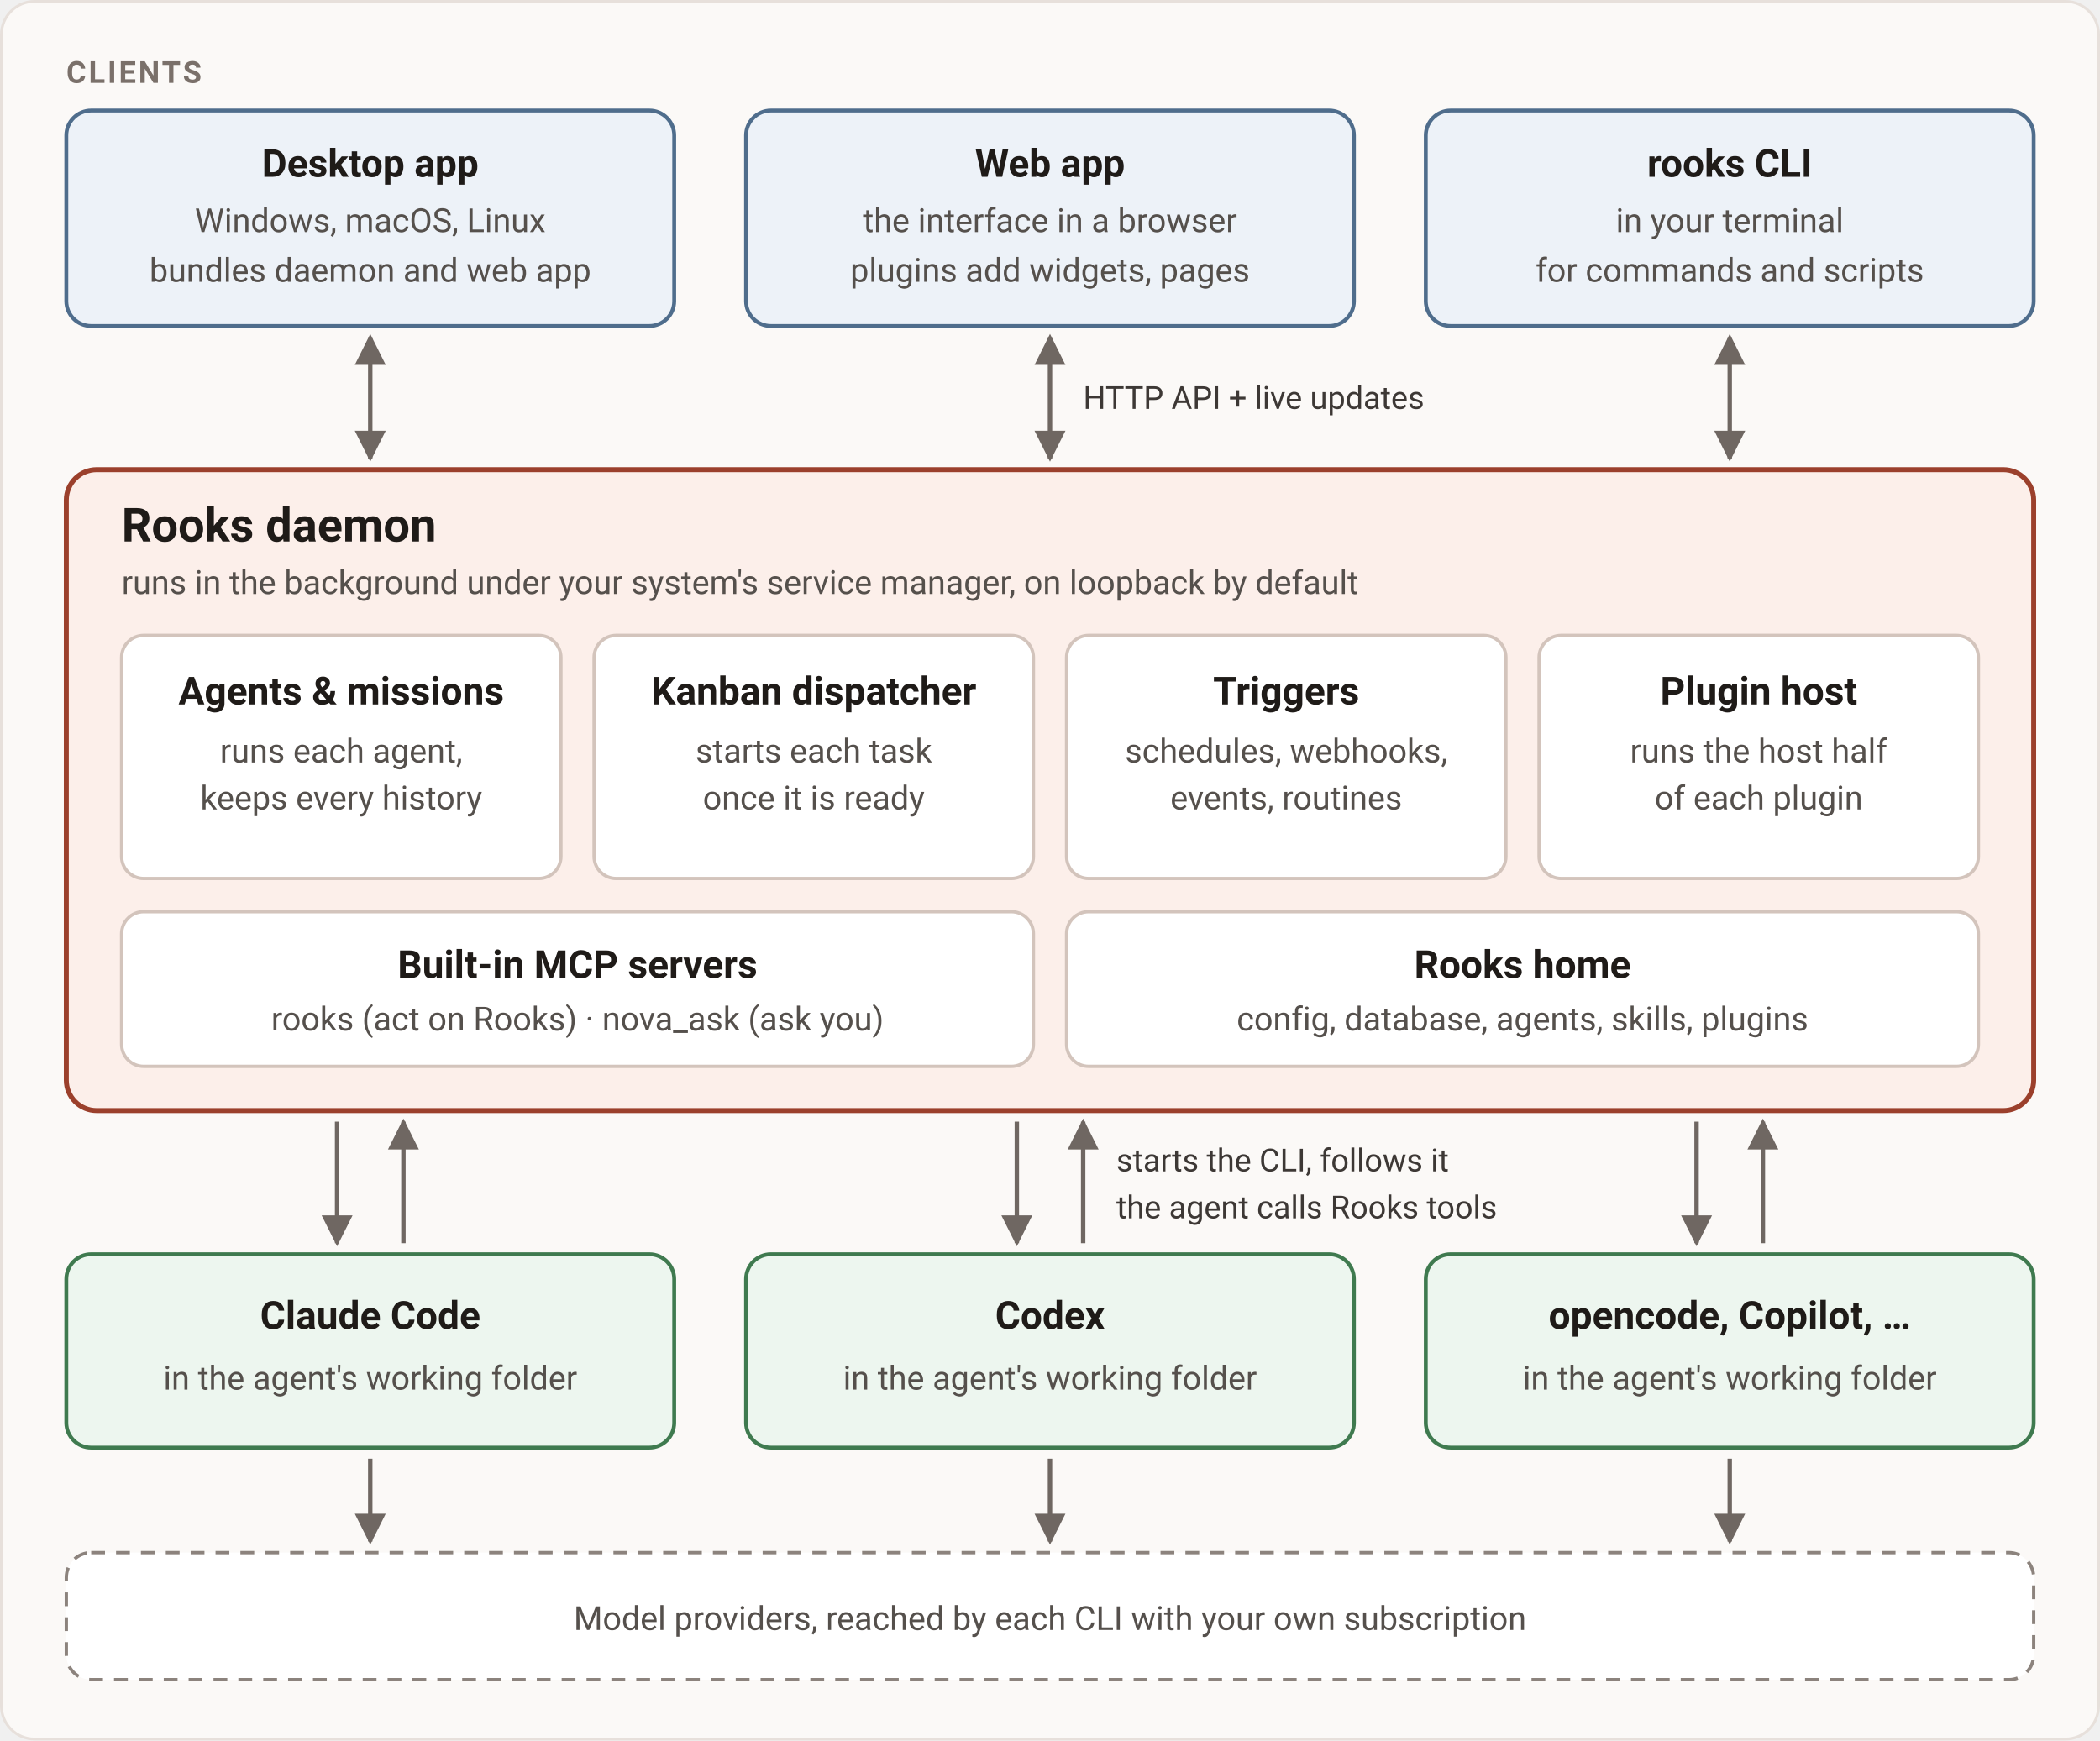
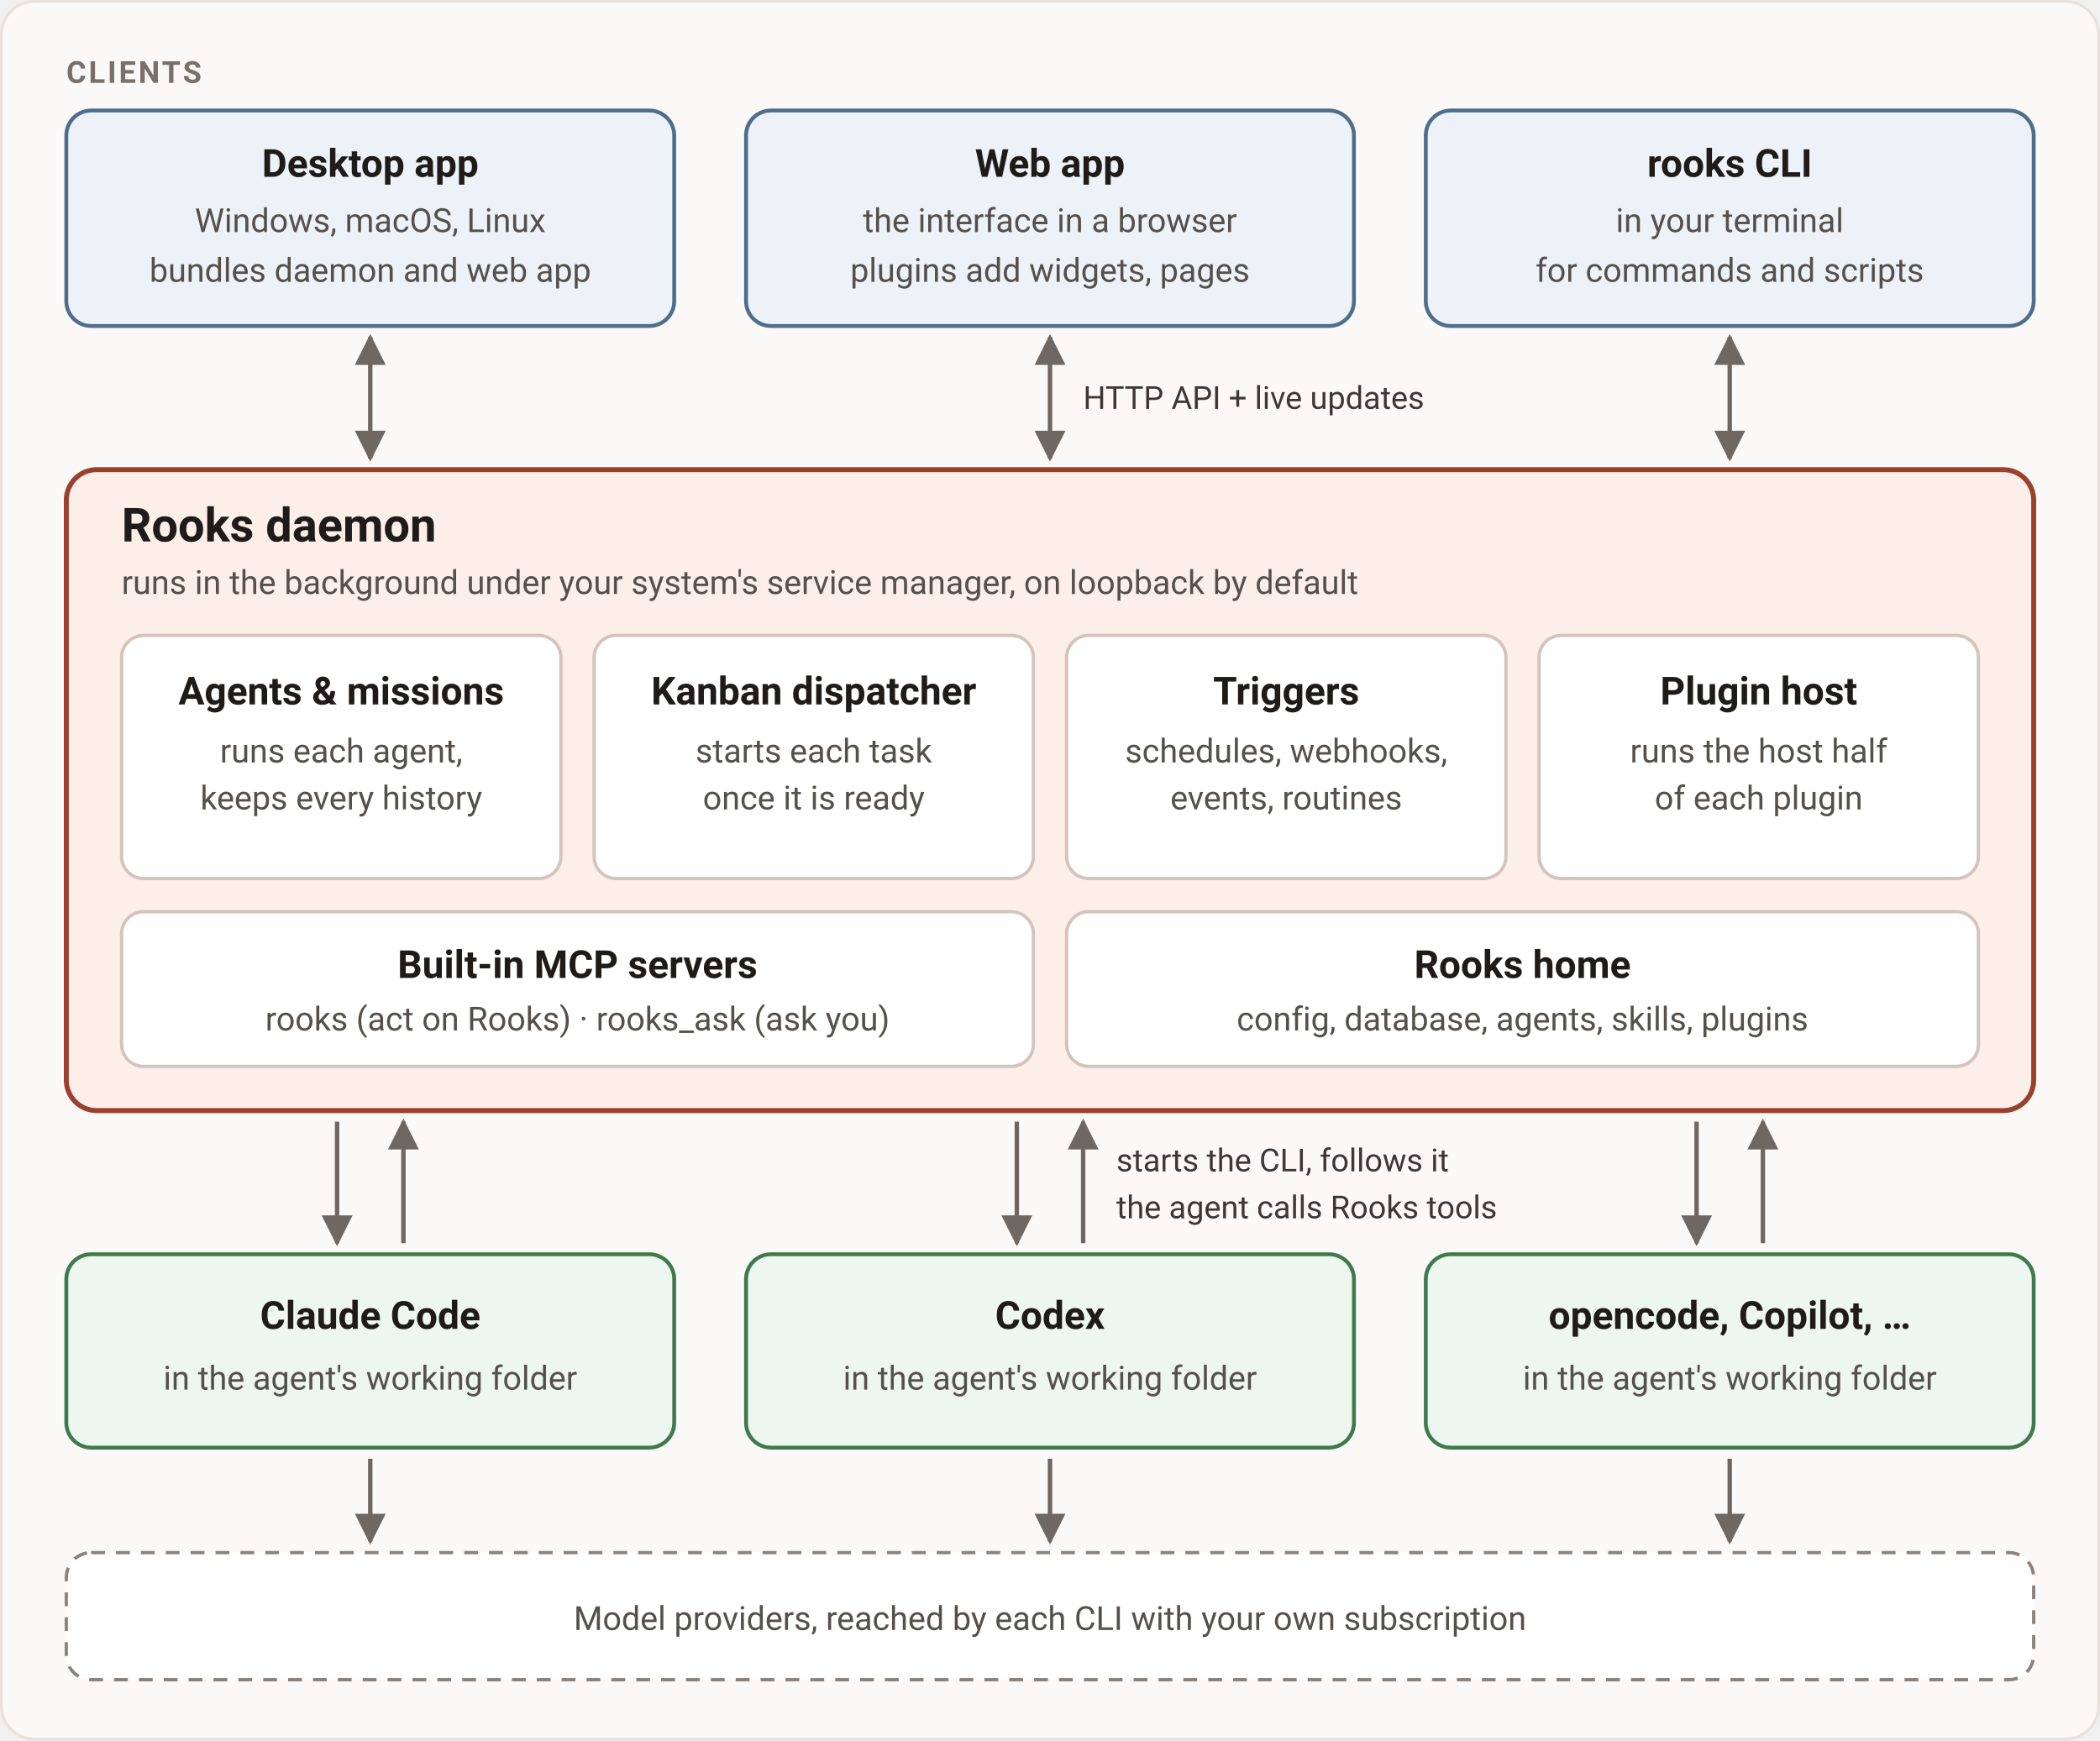
<svg xmlns="http://www.w3.org/2000/svg" viewBox="0 0 760 630" width="760" height="630" role="img" aria-labelledby="title desc">
  <style>
    text { font-family: system-ui, -apple-system, "Segoe UI", Roboto, sans-serif; fill: #1f1b18; }
    .t { font-size: 14px; font-weight: 650; }
    .h { font-size: 17px; font-weight: 700; }
    .s { font-size: 12px; fill: #55504c; }
    .k { font-size: 11px; font-weight: 600; letter-spacing: 0.08em; fill: #7a706a; }
    .l { font-size: 11.5px; fill: #3d3835; }
    .ar { stroke: #6f6762; stroke-width: 1.6; fill: none; }
    .client { fill: #edf2f8; stroke: #4f6d8c; stroke-width: 1.4; }
    .daemon { fill: #fcefea; stroke: #9b402c; stroke-width: 1.8; }
    .part { fill: #ffffff; stroke: #d3c4bc; stroke-width: 1.2; }
    .agent { fill: #edf6ef; stroke: #3f7a4f; stroke-width: 1.4; }
    .ext { fill: #ffffff; stroke: #8c837d; stroke-width: 1.2; stroke-dasharray: 5 4; }
  </style>
  <defs>
    <marker id="arrow" viewBox="0 0 10 10" refX="9" refY="5" markerWidth="7" markerHeight="7" orient="auto-start-reverse">
      <path d="M0 0L10 5L0 10z" fill="#6f6762" />
    </marker>
  </defs>
  <rect x="0.5" y="0.5" width="759" height="629" rx="12" fill="#fbf9f7" stroke="#e7e0db" />
  <text class="k" x="24" y="30">CLIENTS</text>
  <rect class="client" x="24" y="40" width="220" height="78" rx="9" />
  <text class="t" x="134" y="64" text-anchor="middle">Desktop app</text>
  <text class="s" x="134" y="84" text-anchor="middle">Windows, macOS, Linux</text>
  <text class="s" x="134" y="102" text-anchor="middle">bundles daemon and web app</text>
  <rect class="client" x="270" y="40" width="220" height="78" rx="9" />
  <text class="t" x="380" y="64" text-anchor="middle">Web app</text>
  <text class="s" x="380" y="84" text-anchor="middle">the interface in a browser</text>
  <text class="s" x="380" y="102" text-anchor="middle">plugins add widgets, pages</text>
  <rect class="client" x="516" y="40" width="220" height="78" rx="9" />
  <text class="t" x="626" y="64" text-anchor="middle">rooks CLI</text>
  <text class="s" x="626" y="84" text-anchor="middle">in your terminal</text>
  <text class="s" x="626" y="102" text-anchor="middle">for commands and scripts</text>
  <path class="ar" d="M134 122V166" marker-start="url(#arrow)" marker-end="url(#arrow)" />
  <path class="ar" d="M380 122V166" marker-start="url(#arrow)" marker-end="url(#arrow)" />
  <path class="ar" d="M626 122V166" marker-start="url(#arrow)" marker-end="url(#arrow)" />
  <text class="l" x="392" y="148">HTTP API + live updates</text>
  <rect class="daemon" x="24" y="170" width="712" height="232" rx="11" />
  <text class="h" x="44" y="196">Rooks daemon</text>
  <text class="s" x="44" y="215">runs in the background under your system's service manager, on loopback by default</text>
  <rect class="part" x="44" y="230" width="159" height="88" rx="8" />
  <text class="t" x="123.5" y="255" text-anchor="middle">Agents &amp; missions</text>
  <text class="s" x="123.5" y="276" text-anchor="middle">runs each agent,</text>
  <text class="s" x="123.5" y="293" text-anchor="middle">keeps every history</text>
  <rect class="part" x="215" y="230" width="159" height="88" rx="8" />
  <text class="t" x="294.5" y="255" text-anchor="middle">Kanban dispatcher</text>
  <text class="s" x="294.5" y="276" text-anchor="middle">starts each task</text>
  <text class="s" x="294.5" y="293" text-anchor="middle">once it is ready</text>
  <rect class="part" x="386" y="230" width="159" height="88" rx="8" />
  <text class="t" x="465.5" y="255" text-anchor="middle">Triggers</text>
  <text class="s" x="465.5" y="276" text-anchor="middle">schedules, webhooks,</text>
  <text class="s" x="465.5" y="293" text-anchor="middle">events, routines</text>
  <rect class="part" x="557" y="230" width="159" height="88" rx="8" />
  <text class="t" x="636.5" y="255" text-anchor="middle">Plugin host</text>
  <text class="s" x="636.5" y="276" text-anchor="middle">runs the host half</text>
  <text class="s" x="636.5" y="293" text-anchor="middle">of each plugin</text>
  <rect class="part" x="44" y="330" width="330" height="56" rx="8" />
  <text class="t" x="209" y="354" text-anchor="middle">Built-in MCP servers</text>
-   <text class="s" x="209" y="373" text-anchor="middle">rooks (act on Rooks) · nova_ask (ask you)</text>
+   <text class="s" x="209" y="373" text-anchor="middle">rooks (act on Rooks) · rooks_ask (ask you)</text>
  <rect class="part" x="386" y="330" width="330" height="56" rx="8" />
  <text class="t" x="551" y="354" text-anchor="middle">Rooks home</text>
  <text class="s" x="551" y="373" text-anchor="middle">config, database, agents, skills, plugins</text>
  <path class="ar" d="M122 406V450" marker-end="url(#arrow)" />
  <path class="ar" d="M146 450V406" marker-end="url(#arrow)" />
  <path class="ar" d="M368 406V450" marker-end="url(#arrow)" />
  <path class="ar" d="M392 450V406" marker-end="url(#arrow)" />
  <path class="ar" d="M614 406V450" marker-end="url(#arrow)" />
  <path class="ar" d="M638 450V406" marker-end="url(#arrow)" />
  <text class="l" x="404" y="424">starts the CLI, follows it</text>
  <text class="l" x="404" y="441">the agent calls Rooks tools</text>
  <rect class="agent" x="24" y="454" width="220" height="70" rx="9" />
  <text class="t" x="134" y="481" text-anchor="middle">Claude Code</text>
  <text class="s" x="134" y="503" text-anchor="middle">in the agent's working folder</text>
  <rect class="agent" x="270" y="454" width="220" height="70" rx="9" />
  <text class="t" x="380" y="481" text-anchor="middle">Codex</text>
  <text class="s" x="380" y="503" text-anchor="middle">in the agent's working folder</text>
  <rect class="agent" x="516" y="454" width="220" height="70" rx="9" />
  <text class="t" x="626" y="481" text-anchor="middle">opencode, Copilot, …</text>
  <text class="s" x="626" y="503" text-anchor="middle">in the agent's working folder</text>
  <path class="ar" d="M134 528V558" marker-end="url(#arrow)" />
  <path class="ar" d="M380 528V558" marker-end="url(#arrow)" />
  <path class="ar" d="M626 528V558" marker-end="url(#arrow)" />
  <rect class="ext" x="24" y="562" width="712" height="46" rx="9" />
  <text class="s" x="380" y="590" text-anchor="middle">Model providers, reached by each CLI with your own subscription</text>
</svg>
